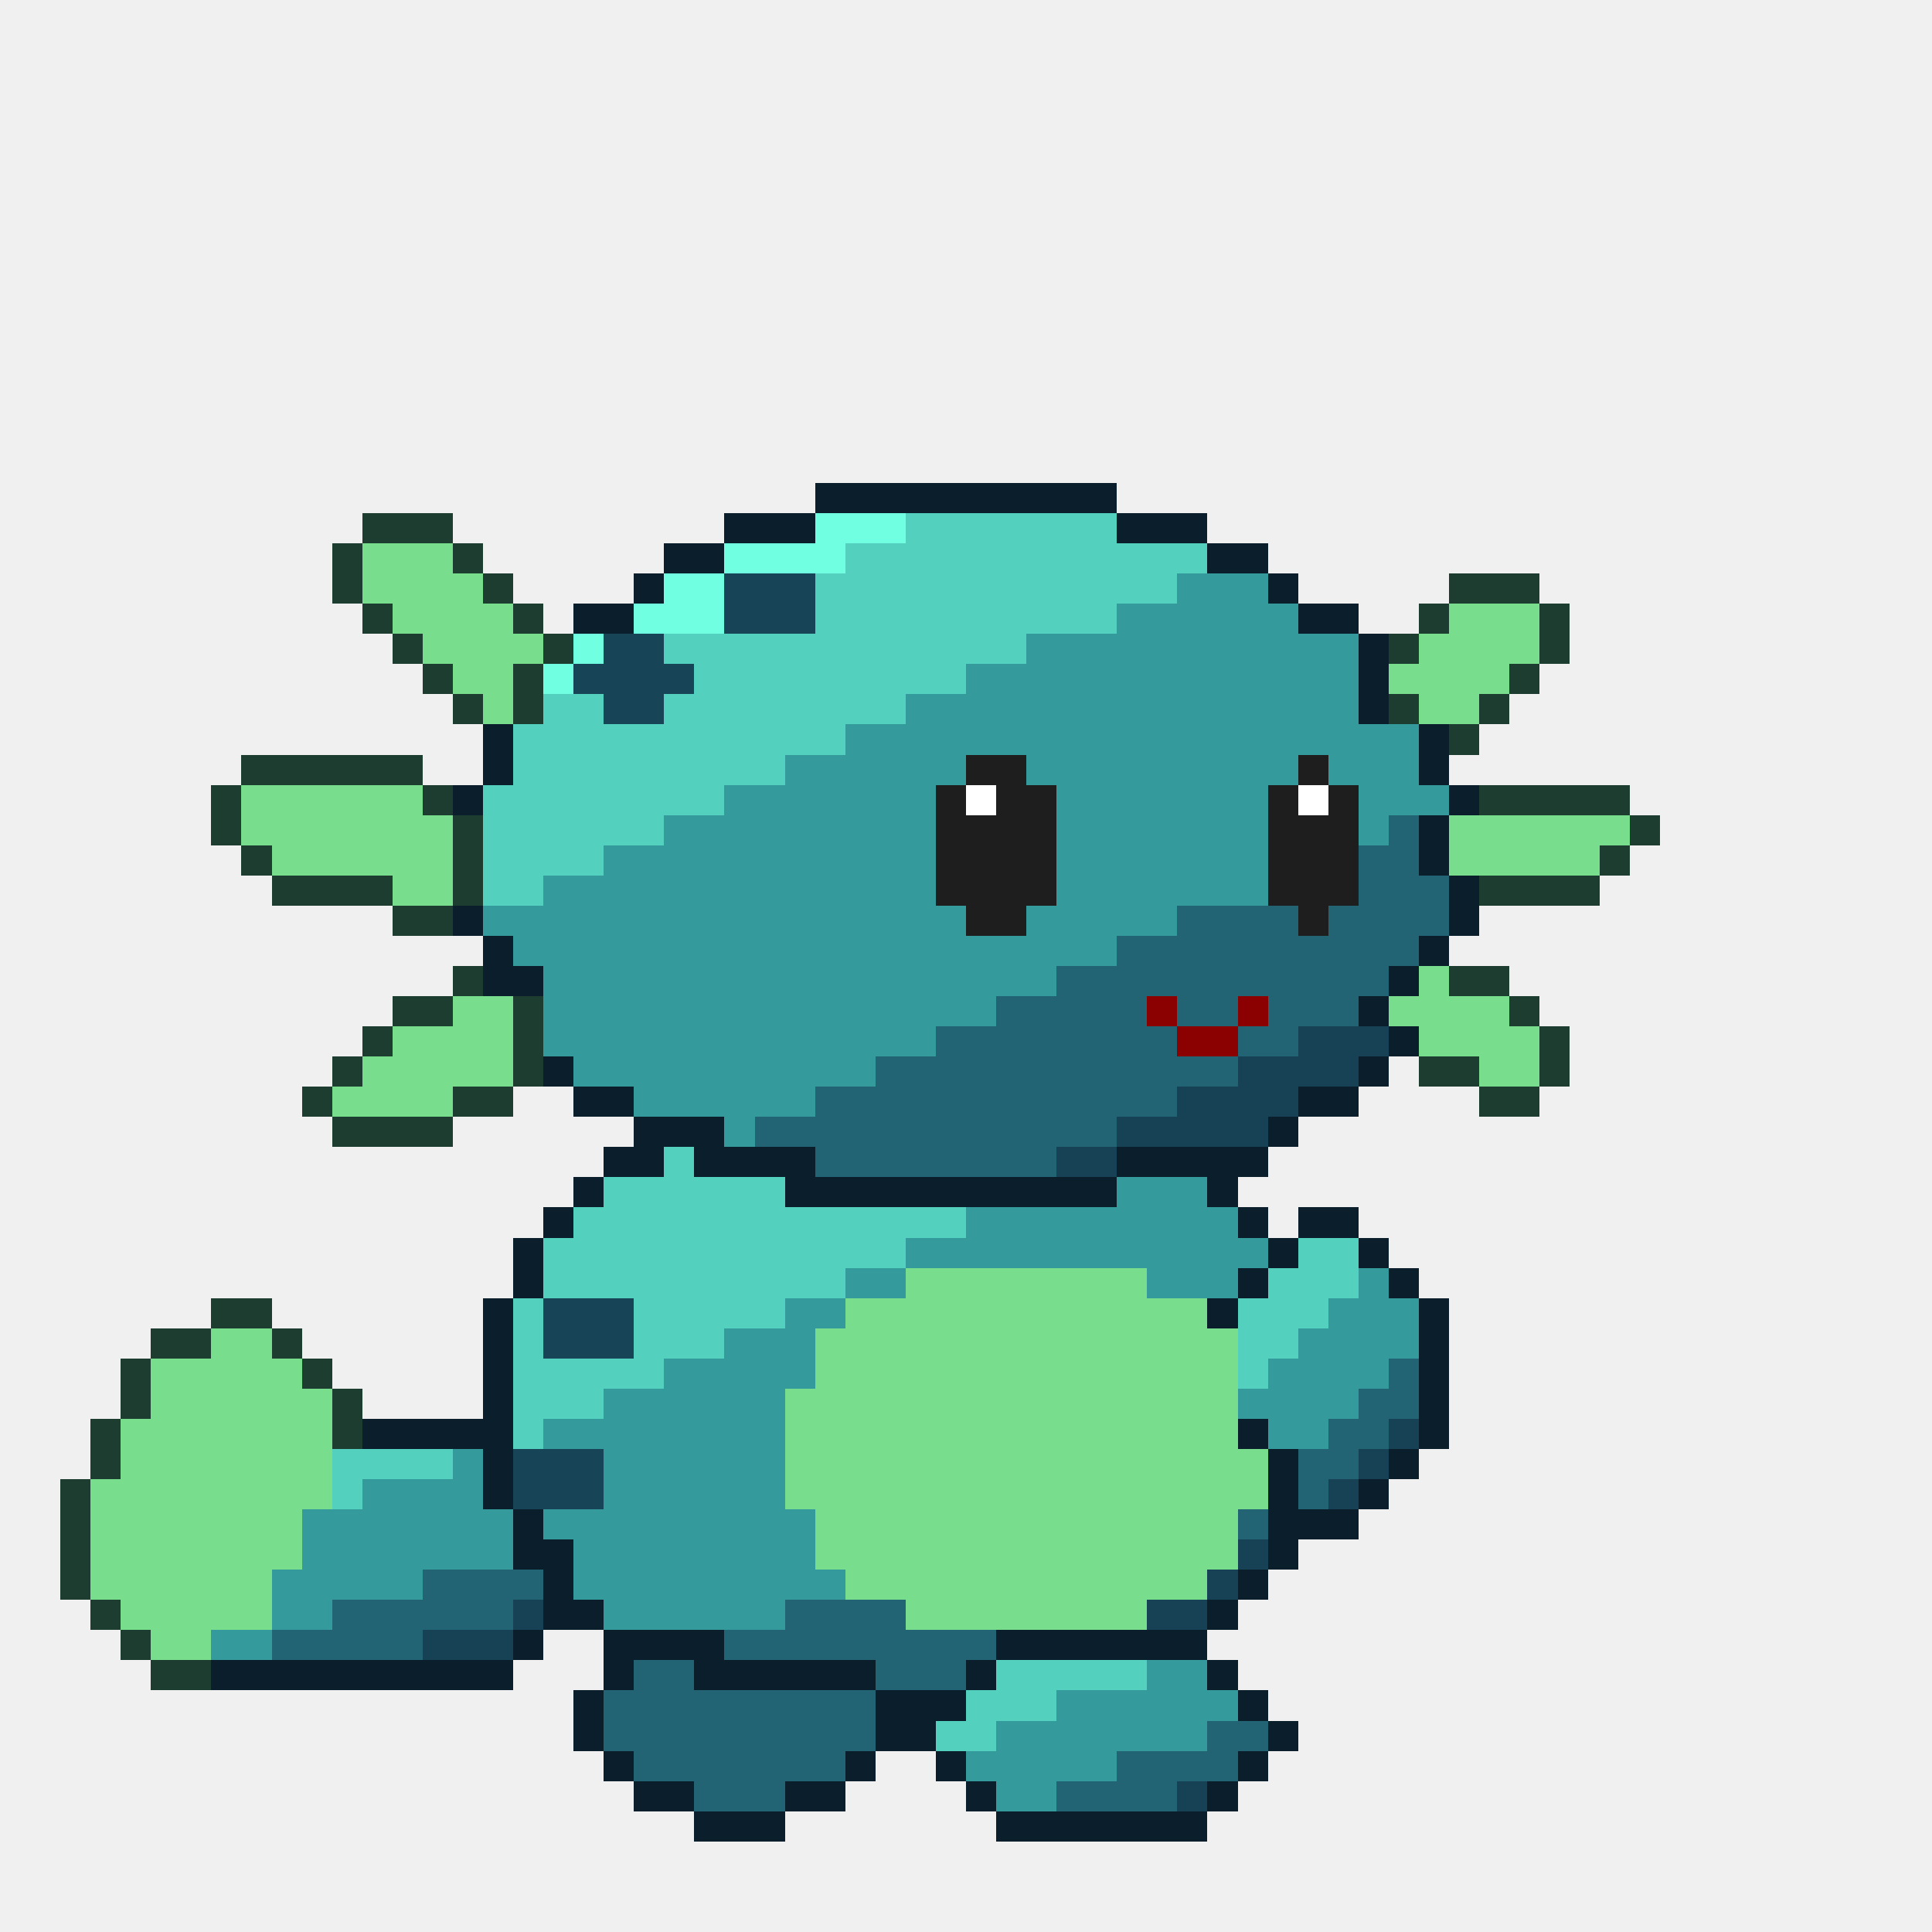
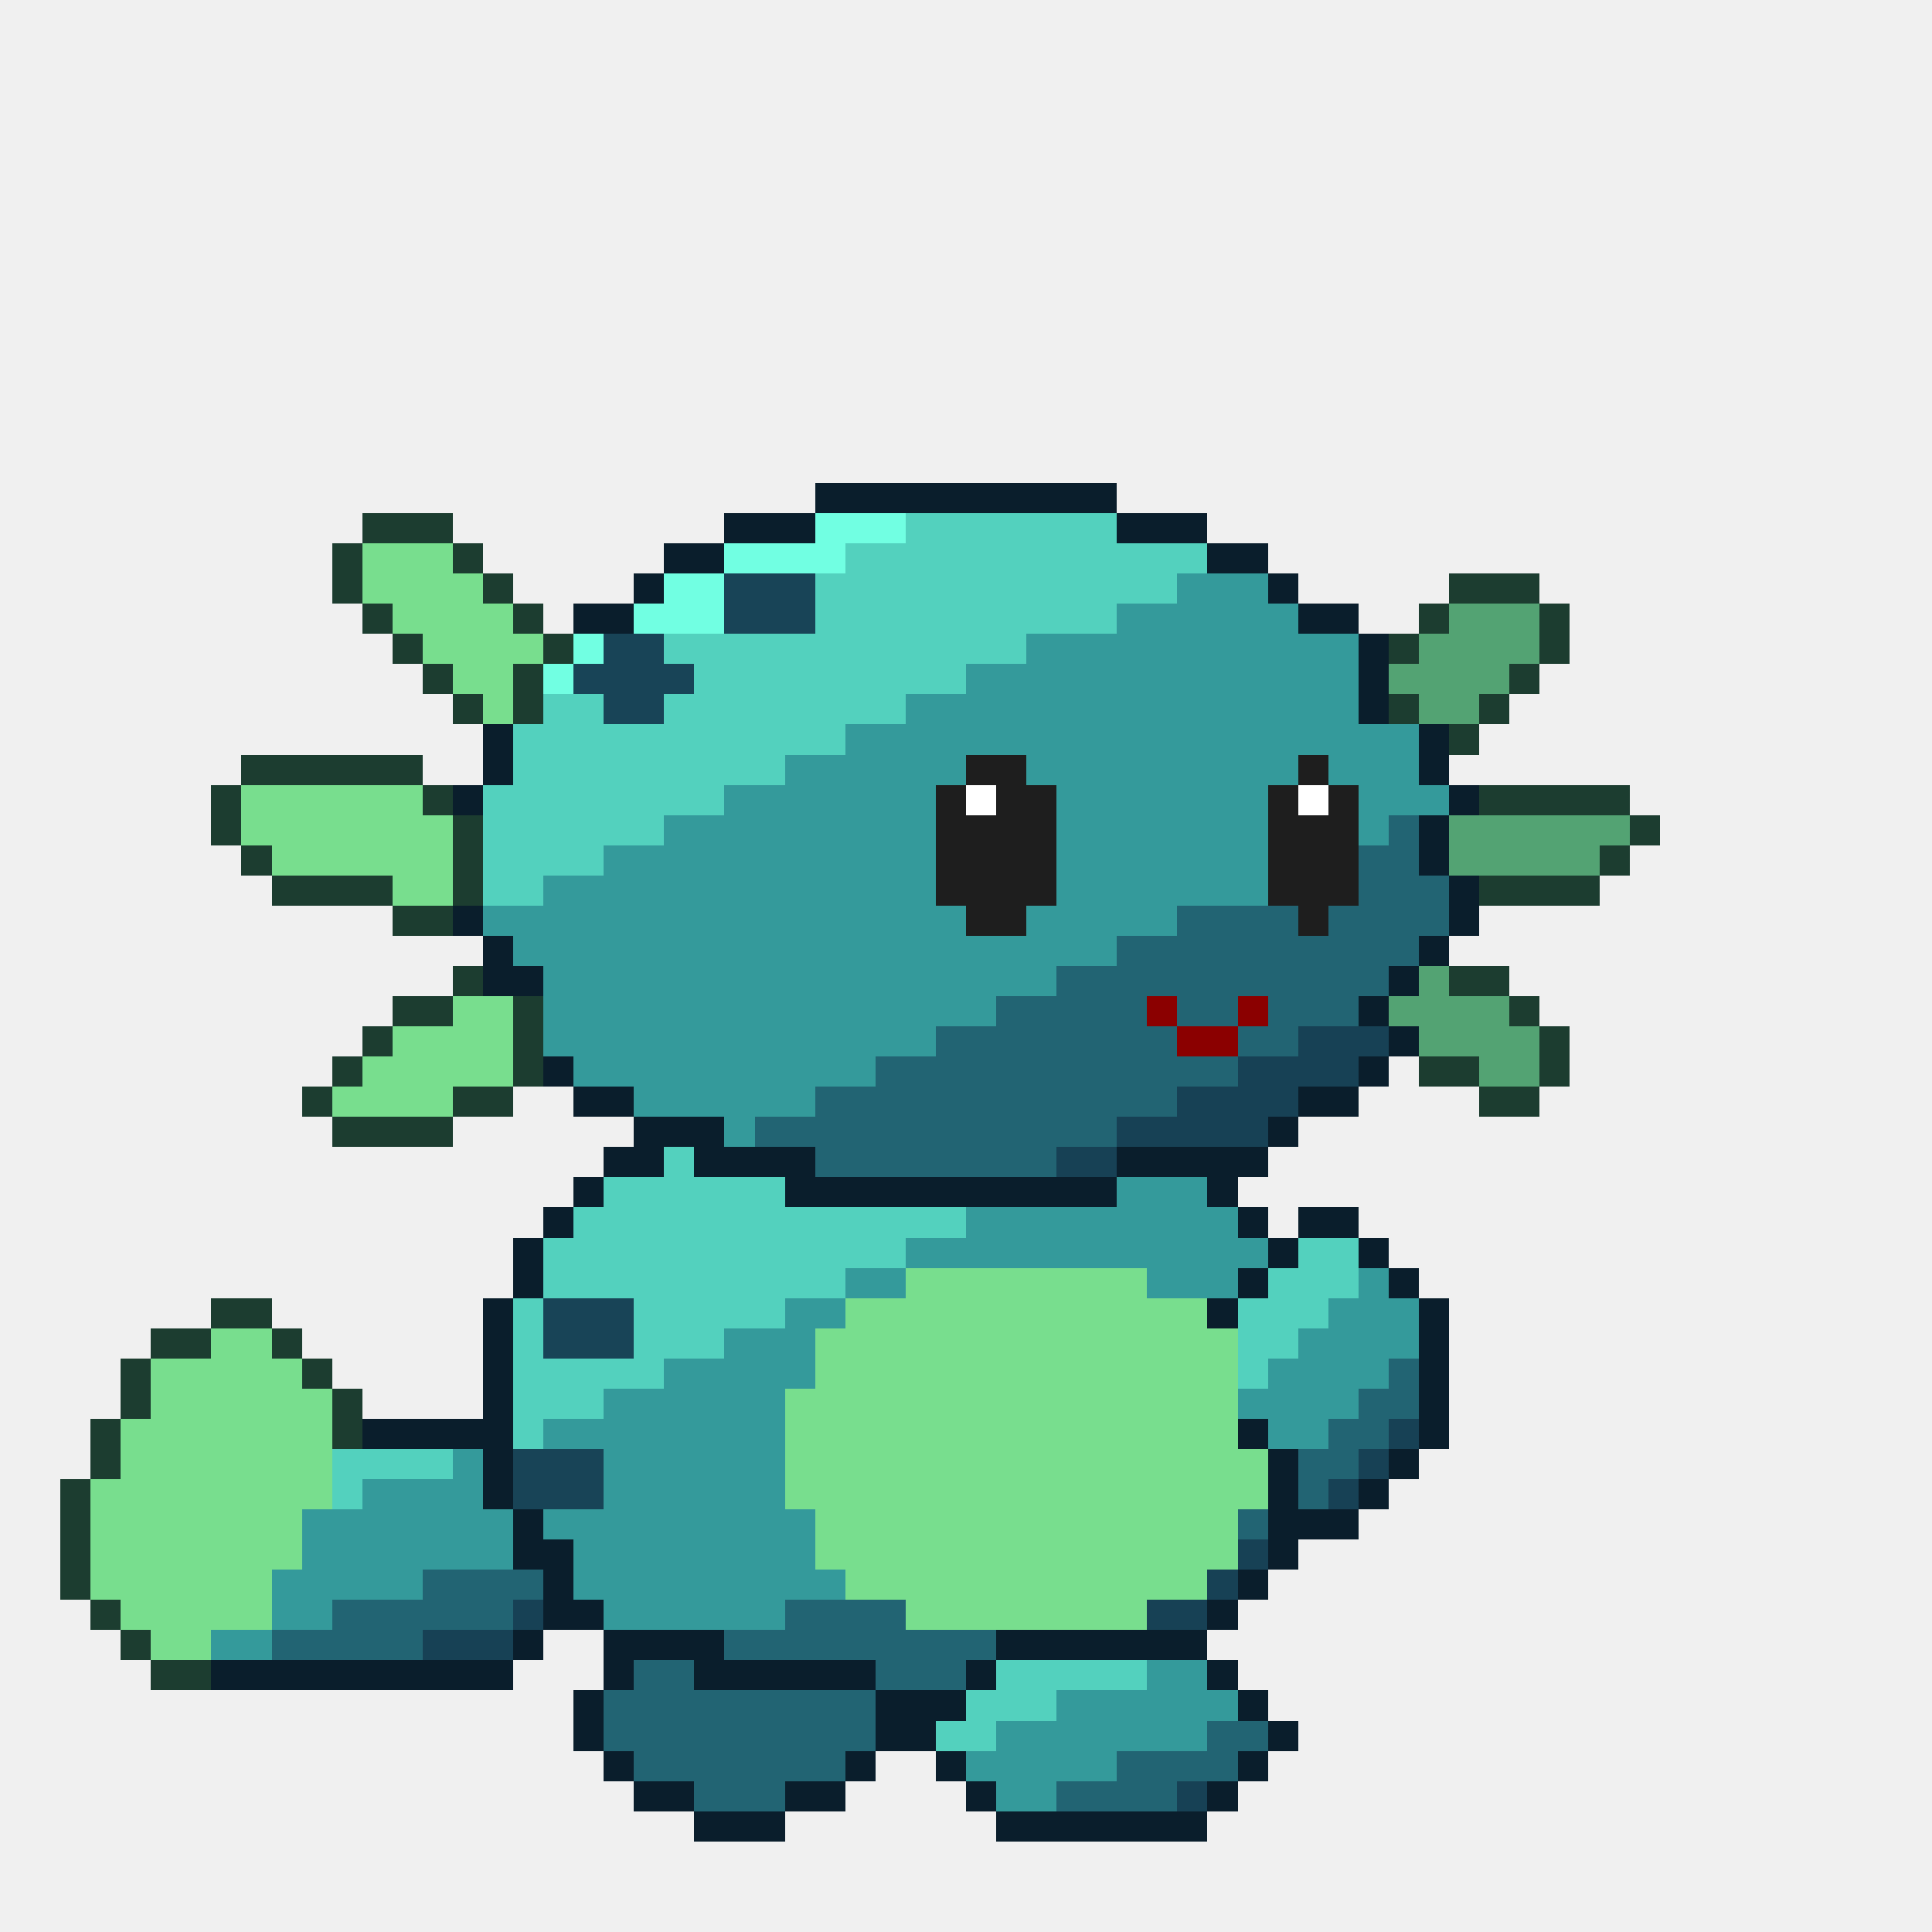
<svg xmlns="http://www.w3.org/2000/svg" viewBox="0 0 128 128" width="128" height="128" shape-rendering="crispEdges">
  <rect x="54" y="32" width="20" height="2" fill="#0a1e2c" />
  <rect x="24" y="34" width="6" height="2" fill="#1c3d30" />
  <rect x="48" y="34" width="6" height="2" fill="#0a1e2c" />
  <rect x="54" y="34" width="6" height="2" fill="#71ffe2" />
  <rect x="60" y="34" width="14" height="2" fill="#53d1be" />
  <rect x="74" y="34" width="6" height="2" fill="#0a1e2c" />
  <rect x="22" y="36" width="2" height="2" fill="#1c3d30" />
  <rect x="24" y="36" width="6" height="2" fill="#78de8e" />
  <rect x="30" y="36" width="2" height="2" fill="#1c3d30" />
  <rect x="44" y="36" width="4" height="2" fill="#0a1e2c" />
  <rect x="48" y="36" width="8" height="2" fill="#71ffe2" />
  <rect x="56" y="36" width="24" height="2" fill="#53d1be" />
  <rect x="80" y="36" width="4" height="2" fill="#0a1e2c" />
  <rect x="22" y="38" width="2" height="2" fill="#1c3d30" />
  <rect x="24" y="38" width="8" height="2" fill="#78de8e" />
  <rect x="32" y="38" width="2" height="2" fill="#1c3d30" />
  <rect x="42" y="38" width="2" height="2" fill="#0a1e2c" />
  <rect x="44" y="38" width="4" height="2" fill="#71ffe2" />
  <rect x="48" y="38" width="6" height="2" fill="#184457" />
  <rect x="54" y="38" width="24" height="2" fill="#53d1be" />
  <rect x="78" y="38" width="6" height="2" fill="#349a9b" />
  <rect x="84" y="38" width="2" height="2" fill="#0a1e2c" />
  <rect x="96" y="38" width="6" height="2" fill="#1c3d30" />
  <rect x="24" y="40" width="2" height="2" fill="#1c3d30" />
  <rect x="26" y="40" width="8" height="2" fill="#78de8e" />
  <rect x="34" y="40" width="2" height="2" fill="#1c3d30" />
  <rect x="38" y="40" width="4" height="2" fill="#0a1e2c" />
  <rect x="42" y="40" width="6" height="2" fill="#71ffe2" />
  <rect x="48" y="40" width="6" height="2" fill="#184457" />
  <rect x="54" y="40" width="20" height="2" fill="#53d1be" />
  <rect x="74" y="40" width="12" height="2" fill="#349a9b" />
  <rect x="86" y="40" width="4" height="2" fill="#0a1e2c" />
  <rect x="94" y="40" width="2" height="2" fill="#1c3d30" />
-   <rect x="96" y="40" width="6" height="2" fill="#78de8e" />
+   <rect x="96" y="40" width="6" height="2" fill="#53a373" />
  <rect x="102" y="40" width="2" height="2" fill="#1c3d30" />
  <rect x="26" y="42" width="2" height="2" fill="#1c3d30" />
  <rect x="28" y="42" width="8" height="2" fill="#78de8e" />
  <rect x="36" y="42" width="2" height="2" fill="#1c3d30" />
  <rect x="38" y="42" width="2" height="2" fill="#71ffe2" />
  <rect x="40" y="42" width="4" height="2" fill="#184457" />
  <rect x="44" y="42" width="24" height="2" fill="#53d1be" />
  <rect x="68" y="42" width="22" height="2" fill="#349a9b" />
  <rect x="90" y="42" width="2" height="2" fill="#0a1e2c" />
  <rect x="92" y="42" width="2" height="2" fill="#1c3d30" />
-   <rect x="94" y="42" width="8" height="2" fill="#78de8e" />
+   <rect x="94" y="42" width="8" height="2" fill="#53a373" />
  <rect x="102" y="42" width="2" height="2" fill="#1c3d30" />
  <rect x="28" y="44" width="2" height="2" fill="#1c3d30" />
  <rect x="30" y="44" width="4" height="2" fill="#78de8e" />
  <rect x="34" y="44" width="2" height="2" fill="#1c3d30" />
  <rect x="36" y="44" width="2" height="2" fill="#71ffe2" />
  <rect x="38" y="44" width="8" height="2" fill="#184457" />
  <rect x="46" y="44" width="18" height="2" fill="#53d1be" />
  <rect x="64" y="44" width="26" height="2" fill="#349a9b" />
  <rect x="90" y="44" width="2" height="2" fill="#0a1e2c" />
-   <rect x="92" y="44" width="8" height="2" fill="#78de8e" />
+   <rect x="92" y="44" width="8" height="2" fill="#53a373" />
  <rect x="100" y="44" width="2" height="2" fill="#1c3d30" />
  <rect x="30" y="46" width="2" height="2" fill="#1c3d30" />
  <rect x="32" y="46" width="2" height="2" fill="#78de8e" />
  <rect x="34" y="46" width="2" height="2" fill="#1c3d30" />
  <rect x="36" y="46" width="4" height="2" fill="#53d1be" />
  <rect x="40" y="46" width="4" height="2" fill="#184457" />
  <rect x="44" y="46" width="16" height="2" fill="#53d1be" />
  <rect x="60" y="46" width="30" height="2" fill="#349a9b" />
  <rect x="90" y="46" width="2" height="2" fill="#0a1e2c" />
  <rect x="92" y="46" width="2" height="2" fill="#1c3d30" />
-   <rect x="94" y="46" width="4" height="2" fill="#78de8e" />
+   <rect x="94" y="46" width="4" height="2" fill="#53a373" />
  <rect x="98" y="46" width="2" height="2" fill="#1c3d30" />
  <rect x="32" y="48" width="2" height="2" fill="#0a1e2c" />
  <rect x="34" y="48" width="22" height="2" fill="#53d1be" />
  <rect x="56" y="48" width="38" height="2" fill="#349a9b" />
  <rect x="94" y="48" width="2" height="2" fill="#0a1e2c" />
  <rect x="96" y="48" width="2" height="2" fill="#1c3d30" />
  <rect x="16" y="50" width="12" height="2" fill="#1c3d30" />
  <rect x="32" y="50" width="2" height="2" fill="#0a1e2c" />
  <rect x="34" y="50" width="18" height="2" fill="#53d1be" />
  <rect x="52" y="50" width="12" height="2" fill="#349a9b" />
  <rect x="64" y="50" width="4" height="2" fill="#1e1e1e" />
  <rect x="68" y="50" width="18" height="2" fill="#349a9b" />
  <rect x="86" y="50" width="2" height="2" fill="#1e1e1e" />
  <rect x="88" y="50" width="6" height="2" fill="#349a9b" />
  <rect x="94" y="50" width="2" height="2" fill="#0a1e2c" />
  <rect x="14" y="52" width="2" height="2" fill="#1c3d30" />
  <rect x="16" y="52" width="12" height="2" fill="#78de8e" />
  <rect x="28" y="52" width="2" height="2" fill="#1c3d30" />
  <rect x="30" y="52" width="2" height="2" fill="#0a1e2c" />
  <rect x="32" y="52" width="16" height="2" fill="#53d1be" />
  <rect x="48" y="52" width="14" height="2" fill="#349a9b" />
  <rect x="62" y="52" width="2" height="2" fill="#1e1e1e" />
  <rect x="64" y="52" width="2" height="2" fill="#ffffff" />
  <rect x="66" y="52" width="4" height="2" fill="#1e1e1e" />
  <rect x="70" y="52" width="14" height="2" fill="#349a9b" />
  <rect x="84" y="52" width="2" height="2" fill="#1e1e1e" />
  <rect x="86" y="52" width="2" height="2" fill="#ffffff" />
  <rect x="88" y="52" width="2" height="2" fill="#1e1e1e" />
  <rect x="90" y="52" width="6" height="2" fill="#349a9b" />
  <rect x="96" y="52" width="2" height="2" fill="#0a1e2c" />
  <rect x="98" y="52" width="10" height="2" fill="#1c3d30" />
  <rect x="14" y="54" width="2" height="2" fill="#1c3d30" />
  <rect x="16" y="54" width="14" height="2" fill="#78de8e" />
  <rect x="30" y="54" width="2" height="2" fill="#1c3d30" />
  <rect x="32" y="54" width="12" height="2" fill="#53d1be" />
  <rect x="44" y="54" width="18" height="2" fill="#349a9b" />
  <rect x="62" y="54" width="8" height="2" fill="#1e1e1e" />
  <rect x="70" y="54" width="14" height="2" fill="#349a9b" />
  <rect x="84" y="54" width="6" height="2" fill="#1e1e1e" />
  <rect x="90" y="54" width="2" height="2" fill="#349a9b" />
  <rect x="92" y="54" width="2" height="2" fill="#226473" />
  <rect x="94" y="54" width="2" height="2" fill="#0a1e2c" />
-   <rect x="96" y="54" width="12" height="2" fill="#78de8e" />
+   <rect x="96" y="54" width="12" height="2" fill="#53a373" />
  <rect x="108" y="54" width="2" height="2" fill="#1c3d30" />
  <rect x="16" y="56" width="2" height="2" fill="#1c3d30" />
  <rect x="18" y="56" width="12" height="2" fill="#78de8e" />
  <rect x="30" y="56" width="2" height="2" fill="#1c3d30" />
  <rect x="32" y="56" width="8" height="2" fill="#53d1be" />
  <rect x="40" y="56" width="22" height="2" fill="#349a9b" />
  <rect x="62" y="56" width="8" height="2" fill="#1e1e1e" />
  <rect x="70" y="56" width="14" height="2" fill="#349a9b" />
  <rect x="84" y="56" width="6" height="2" fill="#1e1e1e" />
  <rect x="90" y="56" width="4" height="2" fill="#226473" />
  <rect x="94" y="56" width="2" height="2" fill="#0a1e2c" />
-   <rect x="96" y="56" width="10" height="2" fill="#78de8e" />
+   <rect x="96" y="56" width="10" height="2" fill="#53a373" />
  <rect x="106" y="56" width="2" height="2" fill="#1c3d30" />
  <rect x="18" y="58" width="8" height="2" fill="#1c3d30" />
  <rect x="26" y="58" width="4" height="2" fill="#78de8e" />
  <rect x="30" y="58" width="2" height="2" fill="#1c3d30" />
  <rect x="32" y="58" width="4" height="2" fill="#53d1be" />
  <rect x="36" y="58" width="26" height="2" fill="#349a9b" />
  <rect x="62" y="58" width="8" height="2" fill="#1e1e1e" />
  <rect x="70" y="58" width="14" height="2" fill="#349a9b" />
  <rect x="84" y="58" width="6" height="2" fill="#1e1e1e" />
  <rect x="90" y="58" width="6" height="2" fill="#226473" />
  <rect x="96" y="58" width="2" height="2" fill="#0a1e2c" />
  <rect x="98" y="58" width="8" height="2" fill="#1c3d30" />
  <rect x="26" y="60" width="4" height="2" fill="#1c3d30" />
  <rect x="30" y="60" width="2" height="2" fill="#0a1e2c" />
  <rect x="32" y="60" width="32" height="2" fill="#349a9b" />
  <rect x="64" y="60" width="4" height="2" fill="#1e1e1e" />
  <rect x="68" y="60" width="10" height="2" fill="#349a9b" />
  <rect x="78" y="60" width="8" height="2" fill="#226473" />
  <rect x="86" y="60" width="2" height="2" fill="#1e1e1e" />
  <rect x="88" y="60" width="8" height="2" fill="#226473" />
  <rect x="96" y="60" width="2" height="2" fill="#0a1e2c" />
  <rect x="32" y="62" width="2" height="2" fill="#0a1e2c" />
  <rect x="34" y="62" width="40" height="2" fill="#349a9b" />
  <rect x="74" y="62" width="20" height="2" fill="#226473" />
  <rect x="94" y="62" width="2" height="2" fill="#0a1e2c" />
  <rect x="30" y="64" width="2" height="2" fill="#1c3d30" />
  <rect x="32" y="64" width="4" height="2" fill="#0a1e2c" />
  <rect x="36" y="64" width="34" height="2" fill="#349a9b" />
  <rect x="70" y="64" width="22" height="2" fill="#226473" />
  <rect x="92" y="64" width="2" height="2" fill="#0a1e2c" />
-   <rect x="94" y="64" width="2" height="2" fill="#78de8e" />
+   <rect x="94" y="64" width="2" height="2" fill="#53a373" />
  <rect x="96" y="64" width="4" height="2" fill="#1c3d30" />
  <rect x="26" y="66" width="4" height="2" fill="#1c3d30" />
  <rect x="30" y="66" width="4" height="2" fill="#78de8e" />
  <rect x="34" y="66" width="2" height="2" fill="#1c3d30" />
  <rect x="36" y="66" width="30" height="2" fill="#349a9b" />
  <rect x="66" y="66" width="10" height="2" fill="#226473" />
  <rect x="76" y="66" width="2" height="2" fill="#8b0000" />
  <rect x="78" y="66" width="4" height="2" fill="#226473" />
  <rect x="82" y="66" width="2" height="2" fill="#8b0000" />
  <rect x="84" y="66" width="6" height="2" fill="#226473" />
  <rect x="90" y="66" width="2" height="2" fill="#0a1e2c" />
-   <rect x="92" y="66" width="8" height="2" fill="#78de8e" />
+   <rect x="92" y="66" width="8" height="2" fill="#53a373" />
  <rect x="100" y="66" width="2" height="2" fill="#1c3d30" />
  <rect x="24" y="68" width="2" height="2" fill="#1c3d30" />
  <rect x="26" y="68" width="8" height="2" fill="#78de8e" />
  <rect x="34" y="68" width="2" height="2" fill="#1c3d30" />
  <rect x="36" y="68" width="26" height="2" fill="#349a9b" />
  <rect x="62" y="68" width="16" height="2" fill="#226473" />
  <rect x="78" y="68" width="4" height="2" fill="#8b0000" />
  <rect x="82" y="68" width="4" height="2" fill="#226473" />
  <rect x="86" y="68" width="6" height="2" fill="#174155" />
  <rect x="92" y="68" width="2" height="2" fill="#0a1e2c" />
-   <rect x="94" y="68" width="8" height="2" fill="#78de8e" />
+   <rect x="94" y="68" width="8" height="2" fill="#53a373" />
  <rect x="102" y="68" width="2" height="2" fill="#1c3d30" />
  <rect x="22" y="70" width="2" height="2" fill="#1c3d30" />
  <rect x="24" y="70" width="10" height="2" fill="#78de8e" />
  <rect x="34" y="70" width="2" height="2" fill="#1c3d30" />
  <rect x="36" y="70" width="2" height="2" fill="#0a1e2c" />
  <rect x="38" y="70" width="20" height="2" fill="#349a9b" />
  <rect x="58" y="70" width="24" height="2" fill="#226473" />
  <rect x="82" y="70" width="8" height="2" fill="#174155" />
  <rect x="90" y="70" width="2" height="2" fill="#0a1e2c" />
  <rect x="94" y="70" width="4" height="2" fill="#1c3d30" />
-   <rect x="98" y="70" width="4" height="2" fill="#78de8e" />
+   <rect x="98" y="70" width="4" height="2" fill="#53a373" />
  <rect x="102" y="70" width="2" height="2" fill="#1c3d30" />
  <rect x="20" y="72" width="2" height="2" fill="#1c3d30" />
  <rect x="22" y="72" width="8" height="2" fill="#78de8e" />
  <rect x="30" y="72" width="4" height="2" fill="#1c3d30" />
  <rect x="38" y="72" width="4" height="2" fill="#0a1e2c" />
  <rect x="42" y="72" width="12" height="2" fill="#349a9b" />
  <rect x="54" y="72" width="24" height="2" fill="#226473" />
  <rect x="78" y="72" width="8" height="2" fill="#174155" />
  <rect x="86" y="72" width="4" height="2" fill="#0a1e2c" />
  <rect x="98" y="72" width="4" height="2" fill="#1c3d30" />
  <rect x="22" y="74" width="8" height="2" fill="#1c3d30" />
  <rect x="42" y="74" width="6" height="2" fill="#0a1e2c" />
  <rect x="48" y="74" width="2" height="2" fill="#349a9b" />
  <rect x="50" y="74" width="24" height="2" fill="#226473" />
  <rect x="74" y="74" width="10" height="2" fill="#174155" />
  <rect x="84" y="74" width="2" height="2" fill="#0a1e2c" />
  <rect x="40" y="76" width="4" height="2" fill="#0a1e2c" />
  <rect x="44" y="76" width="2" height="2" fill="#53d1be" />
  <rect x="46" y="76" width="8" height="2" fill="#0a1e2c" />
  <rect x="54" y="76" width="16" height="2" fill="#226473" />
  <rect x="70" y="76" width="4" height="2" fill="#174155" />
  <rect x="74" y="76" width="10" height="2" fill="#0a1e2c" />
  <rect x="38" y="78" width="2" height="2" fill="#0a1e2c" />
  <rect x="40" y="78" width="12" height="2" fill="#53d1be" />
  <rect x="52" y="78" width="22" height="2" fill="#0a1e2c" />
  <rect x="74" y="78" width="6" height="2" fill="#349a9b" />
  <rect x="80" y="78" width="2" height="2" fill="#0a1e2c" />
  <rect x="36" y="80" width="2" height="2" fill="#0a1e2c" />
  <rect x="38" y="80" width="26" height="2" fill="#53d1be" />
  <rect x="64" y="80" width="18" height="2" fill="#349a9b" />
  <rect x="82" y="80" width="2" height="2" fill="#0a1e2c" />
  <rect x="86" y="80" width="4" height="2" fill="#0a1e2c" />
  <rect x="34" y="82" width="2" height="2" fill="#0a1e2c" />
  <rect x="36" y="82" width="24" height="2" fill="#53d1be" />
  <rect x="60" y="82" width="24" height="2" fill="#349a9b" />
  <rect x="84" y="82" width="2" height="2" fill="#0a1e2c" />
  <rect x="86" y="82" width="4" height="2" fill="#53d1be" />
  <rect x="90" y="82" width="2" height="2" fill="#0a1e2c" />
  <rect x="34" y="84" width="2" height="2" fill="#0a1e2c" />
  <rect x="36" y="84" width="20" height="2" fill="#53d1be" />
  <rect x="56" y="84" width="4" height="2" fill="#349a9b" />
  <rect x="60" y="84" width="16" height="2" fill="#78de8e" />
  <rect x="76" y="84" width="6" height="2" fill="#349a9b" />
  <rect x="82" y="84" width="2" height="2" fill="#0a1e2c" />
  <rect x="84" y="84" width="6" height="2" fill="#53d1be" />
  <rect x="90" y="84" width="2" height="2" fill="#349a9b" />
  <rect x="92" y="84" width="2" height="2" fill="#0a1e2c" />
  <rect x="14" y="86" width="4" height="2" fill="#1c3d30" />
  <rect x="32" y="86" width="2" height="2" fill="#0a1e2c" />
  <rect x="34" y="86" width="2" height="2" fill="#53d1be" />
  <rect x="36" y="86" width="6" height="2" fill="#184457" />
  <rect x="42" y="86" width="10" height="2" fill="#53d1be" />
  <rect x="52" y="86" width="4" height="2" fill="#349a9b" />
  <rect x="56" y="86" width="24" height="2" fill="#78de8e" />
  <rect x="80" y="86" width="2" height="2" fill="#0a1e2c" />
  <rect x="82" y="86" width="6" height="2" fill="#53d1be" />
  <rect x="88" y="86" width="6" height="2" fill="#349a9b" />
  <rect x="94" y="86" width="2" height="2" fill="#0a1e2c" />
  <rect x="10" y="88" width="4" height="2" fill="#1c3d30" />
  <rect x="14" y="88" width="4" height="2" fill="#78de8e" />
  <rect x="18" y="88" width="2" height="2" fill="#1c3d30" />
  <rect x="32" y="88" width="2" height="2" fill="#0a1e2c" />
  <rect x="34" y="88" width="2" height="2" fill="#53d1be" />
  <rect x="36" y="88" width="6" height="2" fill="#184457" />
  <rect x="42" y="88" width="6" height="2" fill="#53d1be" />
  <rect x="48" y="88" width="6" height="2" fill="#349a9b" />
  <rect x="54" y="88" width="28" height="2" fill="#78de8e" />
  <rect x="82" y="88" width="4" height="2" fill="#53d1be" />
  <rect x="86" y="88" width="8" height="2" fill="#349a9b" />
  <rect x="94" y="88" width="2" height="2" fill="#0a1e2c" />
  <rect x="8" y="90" width="2" height="2" fill="#1c3d30" />
  <rect x="10" y="90" width="10" height="2" fill="#78de8e" />
  <rect x="20" y="90" width="2" height="2" fill="#1c3d30" />
  <rect x="32" y="90" width="2" height="2" fill="#0a1e2c" />
  <rect x="34" y="90" width="10" height="2" fill="#53d1be" />
  <rect x="44" y="90" width="10" height="2" fill="#349a9b" />
  <rect x="54" y="90" width="28" height="2" fill="#78de8e" />
  <rect x="82" y="90" width="2" height="2" fill="#53d1be" />
  <rect x="84" y="90" width="8" height="2" fill="#349a9b" />
  <rect x="92" y="90" width="2" height="2" fill="#226473" />
  <rect x="94" y="90" width="2" height="2" fill="#0a1e2c" />
  <rect x="8" y="92" width="2" height="2" fill="#1c3d30" />
  <rect x="10" y="92" width="12" height="2" fill="#78de8e" />
  <rect x="22" y="92" width="2" height="2" fill="#1c3d30" />
  <rect x="32" y="92" width="2" height="2" fill="#0a1e2c" />
  <rect x="34" y="92" width="6" height="2" fill="#53d1be" />
  <rect x="40" y="92" width="12" height="2" fill="#349a9b" />
  <rect x="52" y="92" width="30" height="2" fill="#78de8e" />
  <rect x="82" y="92" width="8" height="2" fill="#349a9b" />
  <rect x="90" y="92" width="4" height="2" fill="#226473" />
  <rect x="94" y="92" width="2" height="2" fill="#0a1e2c" />
  <rect x="6" y="94" width="2" height="2" fill="#1c3d30" />
  <rect x="8" y="94" width="14" height="2" fill="#78de8e" />
  <rect x="22" y="94" width="2" height="2" fill="#1c3d30" />
  <rect x="24" y="94" width="10" height="2" fill="#0a1e2c" />
  <rect x="34" y="94" width="2" height="2" fill="#53d1be" />
  <rect x="36" y="94" width="16" height="2" fill="#349a9b" />
  <rect x="52" y="94" width="30" height="2" fill="#78de8e" />
  <rect x="82" y="94" width="2" height="2" fill="#0a1e2c" />
  <rect x="84" y="94" width="4" height="2" fill="#349a9b" />
  <rect x="88" y="94" width="4" height="2" fill="#226473" />
  <rect x="92" y="94" width="2" height="2" fill="#174155" />
  <rect x="94" y="94" width="2" height="2" fill="#0a1e2c" />
  <rect x="6" y="96" width="2" height="2" fill="#1c3d30" />
  <rect x="8" y="96" width="14" height="2" fill="#78de8e" />
  <rect x="22" y="96" width="8" height="2" fill="#53d1be" />
  <rect x="30" y="96" width="2" height="2" fill="#349a9b" />
  <rect x="32" y="96" width="2" height="2" fill="#0a1e2c" />
  <rect x="34" y="96" width="6" height="2" fill="#184457" />
  <rect x="40" y="96" width="12" height="2" fill="#349a9b" />
  <rect x="52" y="96" width="32" height="2" fill="#78de8e" />
  <rect x="84" y="96" width="2" height="2" fill="#0a1e2c" />
  <rect x="86" y="96" width="4" height="2" fill="#226473" />
  <rect x="90" y="96" width="2" height="2" fill="#174155" />
  <rect x="92" y="96" width="2" height="2" fill="#0a1e2c" />
  <rect x="4" y="98" width="2" height="2" fill="#1c3d30" />
  <rect x="6" y="98" width="16" height="2" fill="#78de8e" />
  <rect x="22" y="98" width="2" height="2" fill="#53d1be" />
  <rect x="24" y="98" width="8" height="2" fill="#349a9b" />
  <rect x="32" y="98" width="2" height="2" fill="#0a1e2c" />
  <rect x="34" y="98" width="6" height="2" fill="#184457" />
  <rect x="40" y="98" width="12" height="2" fill="#349a9b" />
  <rect x="52" y="98" width="32" height="2" fill="#78de8e" />
  <rect x="84" y="98" width="2" height="2" fill="#0a1e2c" />
  <rect x="86" y="98" width="2" height="2" fill="#226473" />
  <rect x="88" y="98" width="2" height="2" fill="#174155" />
  <rect x="90" y="98" width="2" height="2" fill="#0a1e2c" />
  <rect x="4" y="100" width="2" height="2" fill="#1c3d30" />
  <rect x="6" y="100" width="14" height="2" fill="#78de8e" />
  <rect x="20" y="100" width="14" height="2" fill="#349a9b" />
  <rect x="34" y="100" width="2" height="2" fill="#0a1e2c" />
  <rect x="36" y="100" width="18" height="2" fill="#349a9b" />
  <rect x="54" y="100" width="28" height="2" fill="#78de8e" />
  <rect x="82" y="100" width="2" height="2" fill="#226473" />
  <rect x="84" y="100" width="6" height="2" fill="#0a1e2c" />
  <rect x="4" y="102" width="2" height="2" fill="#1c3d30" />
  <rect x="6" y="102" width="14" height="2" fill="#78de8e" />
  <rect x="20" y="102" width="14" height="2" fill="#349a9b" />
  <rect x="34" y="102" width="4" height="2" fill="#0a1e2c" />
  <rect x="38" y="102" width="16" height="2" fill="#349a9b" />
  <rect x="54" y="102" width="28" height="2" fill="#78de8e" />
  <rect x="82" y="102" width="2" height="2" fill="#174155" />
  <rect x="84" y="102" width="2" height="2" fill="#0a1e2c" />
  <rect x="4" y="104" width="2" height="2" fill="#1c3d30" />
  <rect x="6" y="104" width="12" height="2" fill="#78de8e" />
  <rect x="18" y="104" width="10" height="2" fill="#349a9b" />
  <rect x="28" y="104" width="8" height="2" fill="#226473" />
  <rect x="36" y="104" width="2" height="2" fill="#0a1e2c" />
  <rect x="38" y="104" width="18" height="2" fill="#349a9b" />
  <rect x="56" y="104" width="24" height="2" fill="#78de8e" />
  <rect x="80" y="104" width="2" height="2" fill="#174155" />
  <rect x="82" y="104" width="2" height="2" fill="#0a1e2c" />
  <rect x="6" y="106" width="2" height="2" fill="#1c3d30" />
  <rect x="8" y="106" width="10" height="2" fill="#78de8e" />
  <rect x="18" y="106" width="4" height="2" fill="#349a9b" />
  <rect x="22" y="106" width="12" height="2" fill="#226473" />
  <rect x="34" y="106" width="2" height="2" fill="#174155" />
  <rect x="36" y="106" width="4" height="2" fill="#0a1e2c" />
  <rect x="40" y="106" width="12" height="2" fill="#349a9b" />
  <rect x="52" y="106" width="8" height="2" fill="#226473" />
  <rect x="60" y="106" width="16" height="2" fill="#78de8e" />
  <rect x="76" y="106" width="4" height="2" fill="#174155" />
  <rect x="80" y="106" width="2" height="2" fill="#0a1e2c" />
  <rect x="8" y="108" width="2" height="2" fill="#1c3d30" />
  <rect x="10" y="108" width="4" height="2" fill="#78de8e" />
  <rect x="14" y="108" width="4" height="2" fill="#349a9b" />
  <rect x="18" y="108" width="10" height="2" fill="#226473" />
  <rect x="28" y="108" width="6" height="2" fill="#174155" />
  <rect x="34" y="108" width="2" height="2" fill="#0a1e2c" />
  <rect x="40" y="108" width="8" height="2" fill="#0a1e2c" />
  <rect x="48" y="108" width="18" height="2" fill="#226473" />
  <rect x="66" y="108" width="14" height="2" fill="#0a1e2c" />
  <rect x="10" y="110" width="4" height="2" fill="#1c3d30" />
  <rect x="14" y="110" width="20" height="2" fill="#0a1e2c" />
  <rect x="40" y="110" width="2" height="2" fill="#0a1e2c" />
  <rect x="42" y="110" width="4" height="2" fill="#226473" />
  <rect x="46" y="110" width="12" height="2" fill="#0a1e2c" />
  <rect x="58" y="110" width="6" height="2" fill="#226473" />
  <rect x="64" y="110" width="2" height="2" fill="#0a1e2c" />
  <rect x="66" y="110" width="10" height="2" fill="#53d1be" />
  <rect x="76" y="110" width="4" height="2" fill="#349a9b" />
  <rect x="80" y="110" width="2" height="2" fill="#0a1e2c" />
  <rect x="38" y="112" width="2" height="2" fill="#0a1e2c" />
  <rect x="40" y="112" width="18" height="2" fill="#226473" />
  <rect x="58" y="112" width="6" height="2" fill="#0a1e2c" />
  <rect x="64" y="112" width="6" height="2" fill="#53d1be" />
  <rect x="70" y="112" width="12" height="2" fill="#349a9b" />
  <rect x="82" y="112" width="2" height="2" fill="#0a1e2c" />
  <rect x="38" y="114" width="2" height="2" fill="#0a1e2c" />
  <rect x="40" y="114" width="18" height="2" fill="#226473" />
  <rect x="58" y="114" width="4" height="2" fill="#0a1e2c" />
  <rect x="62" y="114" width="4" height="2" fill="#53d1be" />
  <rect x="66" y="114" width="14" height="2" fill="#349a9b" />
  <rect x="80" y="114" width="4" height="2" fill="#226473" />
  <rect x="84" y="114" width="2" height="2" fill="#0a1e2c" />
  <rect x="40" y="116" width="2" height="2" fill="#0a1e2c" />
  <rect x="42" y="116" width="14" height="2" fill="#226473" />
  <rect x="56" y="116" width="2" height="2" fill="#0a1e2c" />
  <rect x="62" y="116" width="2" height="2" fill="#0a1e2c" />
  <rect x="64" y="116" width="10" height="2" fill="#349a9b" />
  <rect x="74" y="116" width="8" height="2" fill="#226473" />
  <rect x="82" y="116" width="2" height="2" fill="#0a1e2c" />
  <rect x="42" y="118" width="4" height="2" fill="#0a1e2c" />
  <rect x="46" y="118" width="6" height="2" fill="#226473" />
  <rect x="52" y="118" width="4" height="2" fill="#0a1e2c" />
  <rect x="64" y="118" width="2" height="2" fill="#0a1e2c" />
  <rect x="66" y="118" width="4" height="2" fill="#349a9b" />
  <rect x="70" y="118" width="8" height="2" fill="#226473" />
  <rect x="78" y="118" width="2" height="2" fill="#174155" />
  <rect x="80" y="118" width="2" height="2" fill="#0a1e2c" />
  <rect x="46" y="120" width="6" height="2" fill="#0a1e2c" />
  <rect x="66" y="120" width="14" height="2" fill="#0a1e2c" />
</svg>
